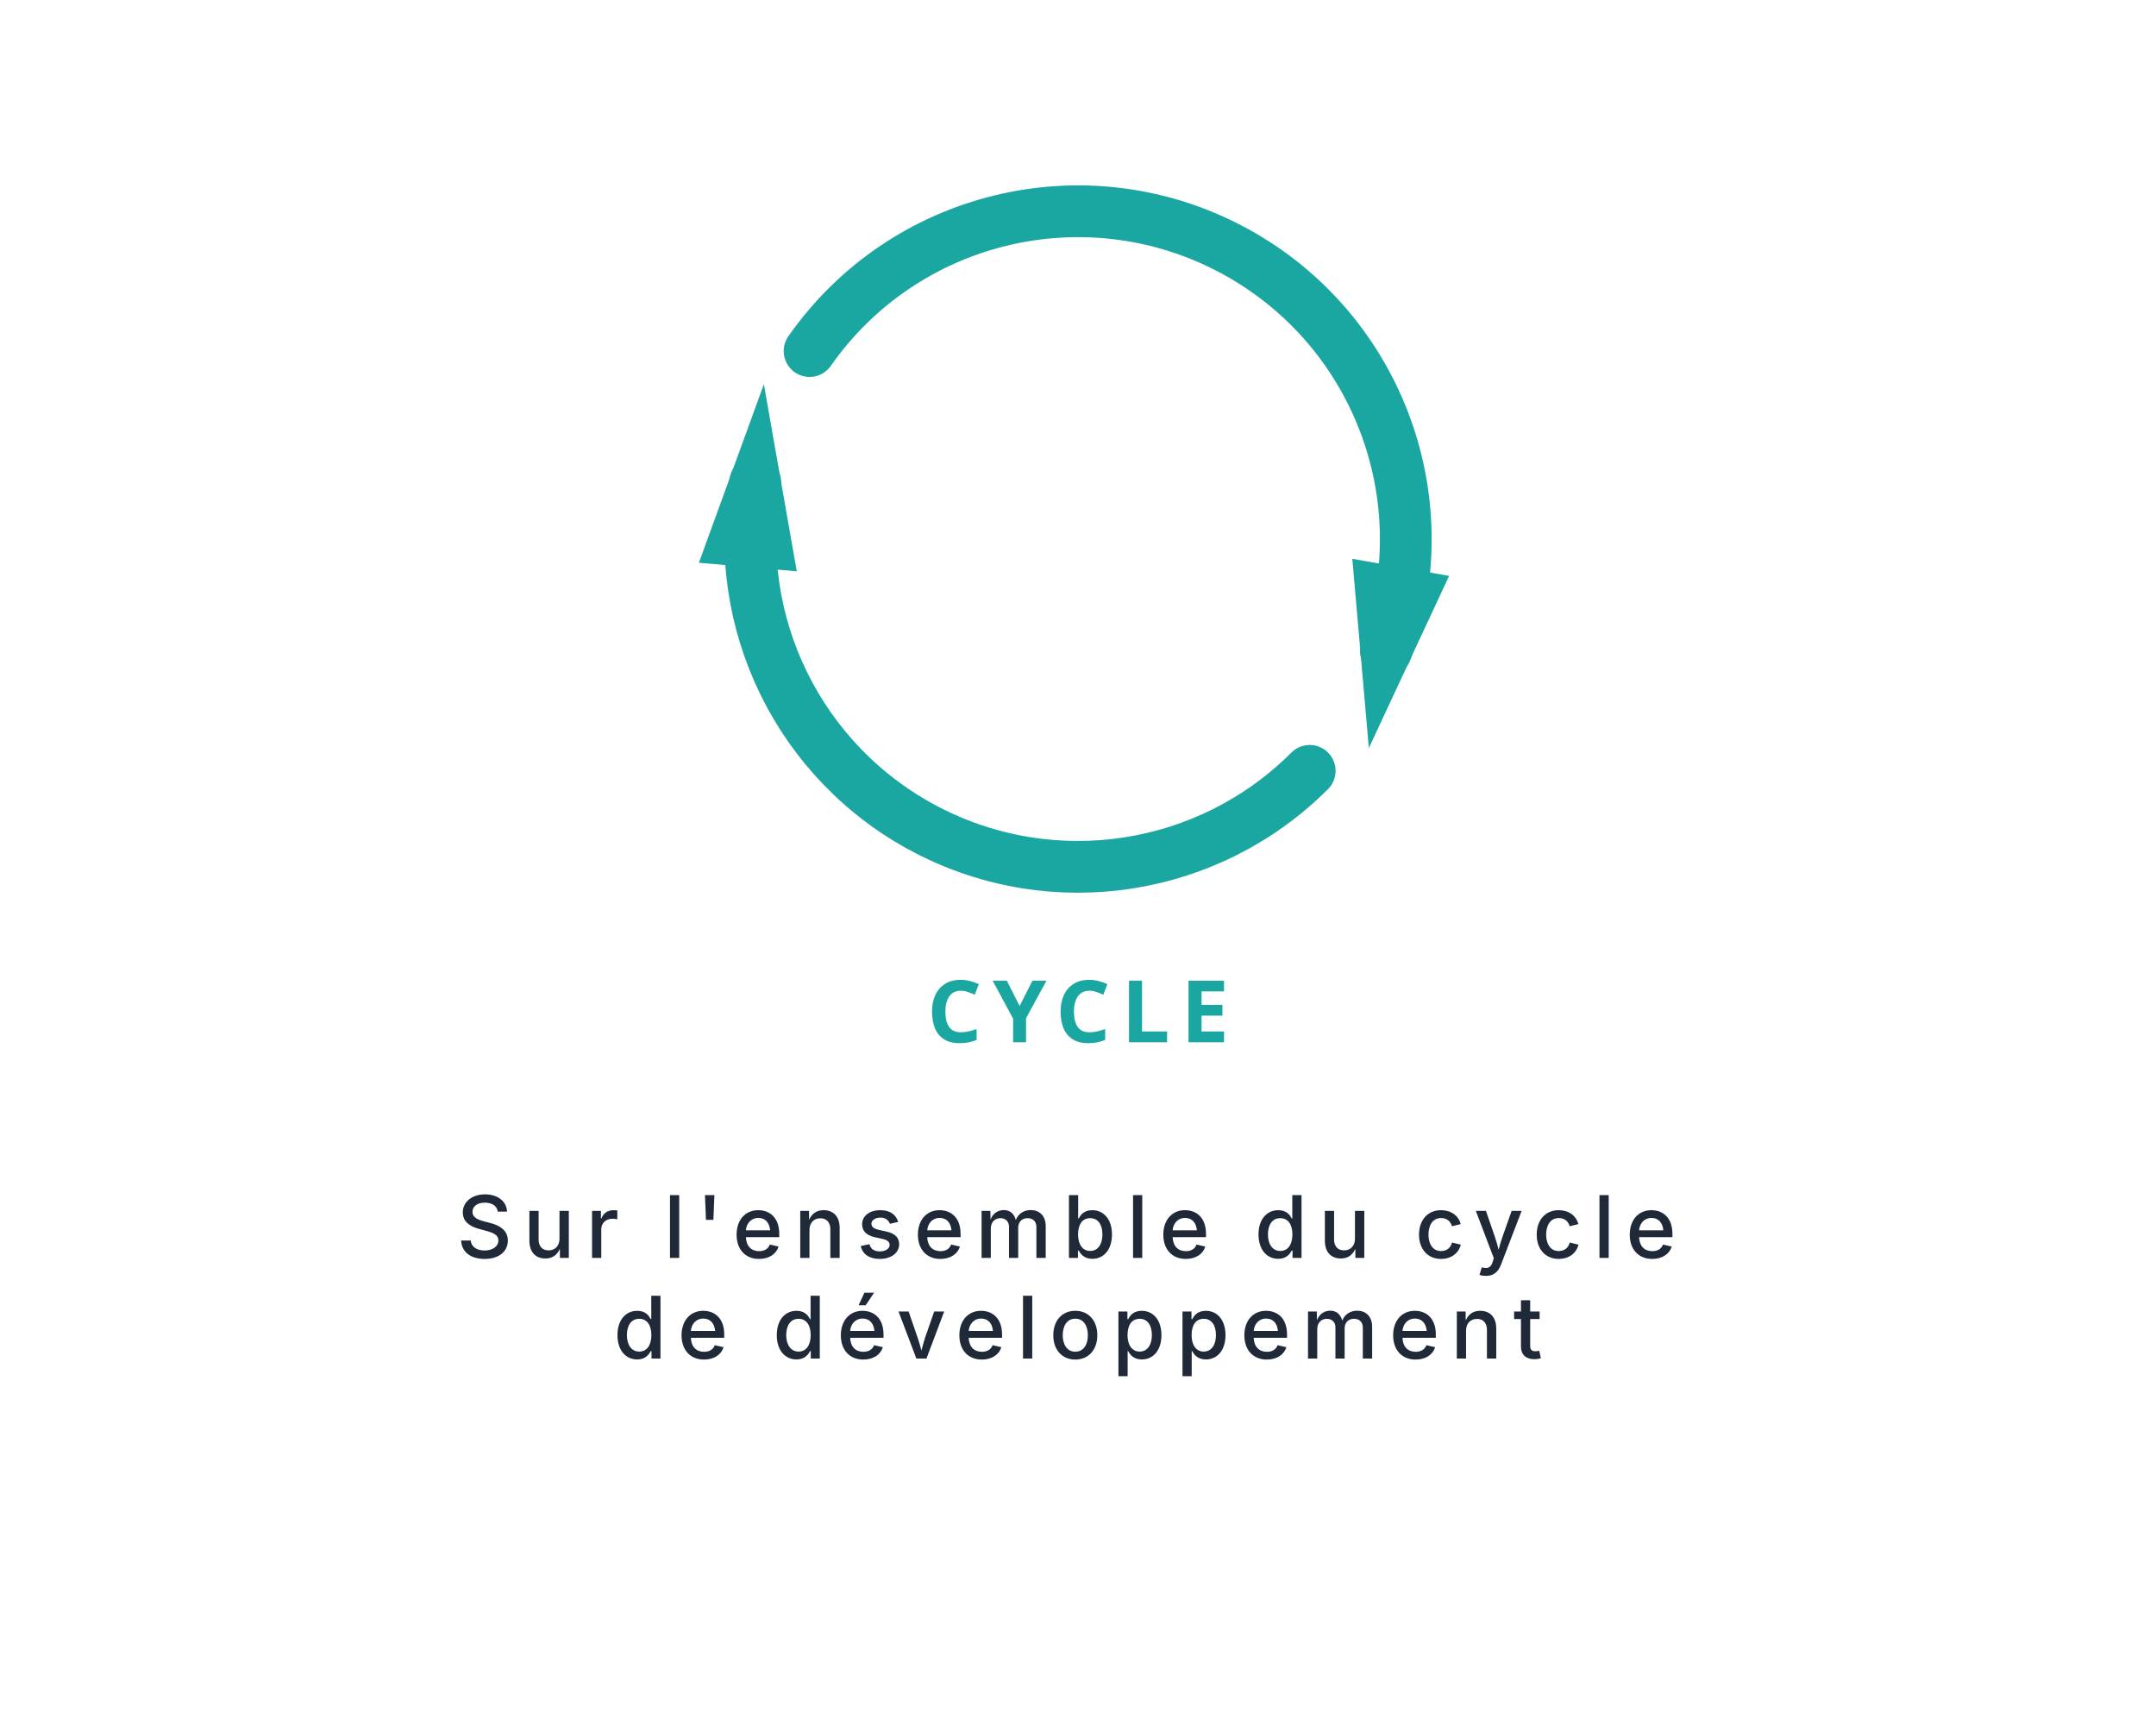
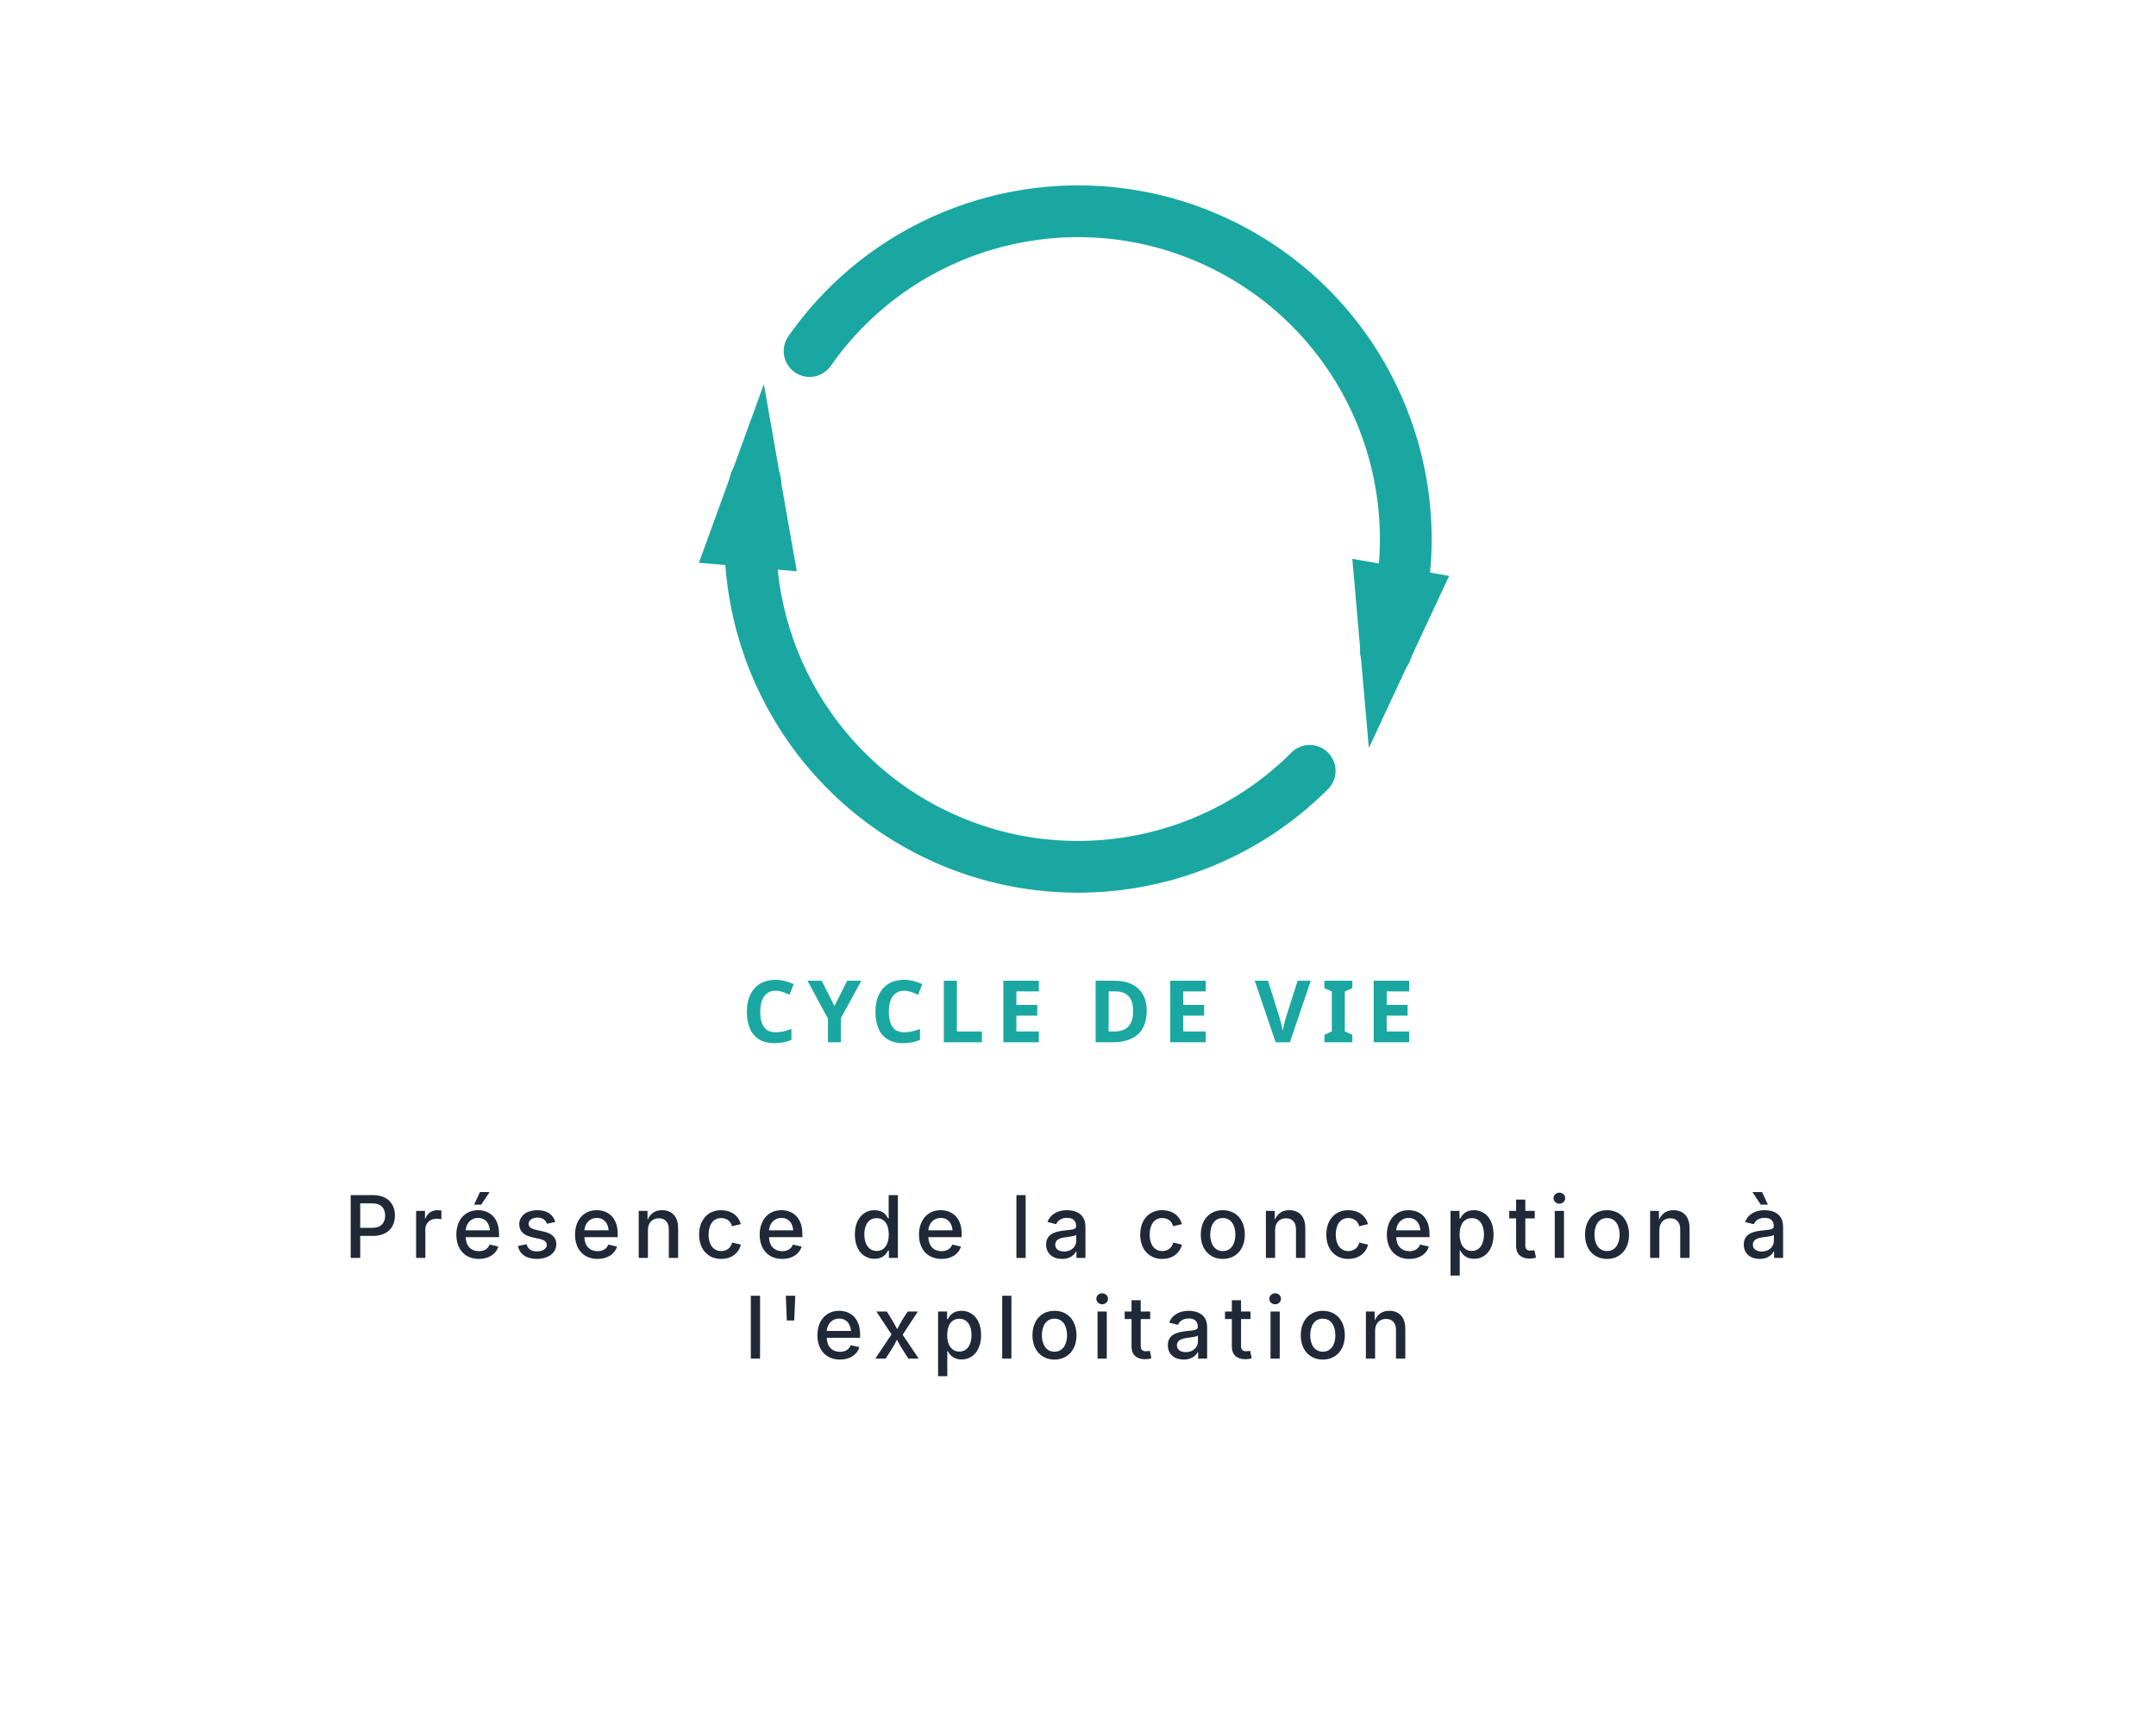
<svg xmlns="http://www.w3.org/2000/svg" viewBox="0 0 300 240" width="300" height="240">
  <rect x="0" y="0" width="300" height="240" fill="none" />
  <g>
    <path d="M 112.65 48.84 A 45.6 45.6 0 0 1 192.85 90.60" fill="none" stroke="#1AA7A1" stroke-width="7.2" stroke-linecap="round" />
    <path d="M 182.24 107.24 A 45.6 45.6 0 0 1 105.09 67.08" fill="none" stroke="#1AA7A1" stroke-width="7.2" stroke-linecap="round" />
    <polygon points="190.47,104.07 201.64,80.12 188.17,77.74" fill="#1AA7A1" />
    <polygon points="106.29,53.45 97.25,78.29 110.87,79.48" fill="#1AA7A1" />
  </g>
-   <text x="150.0" y="145.0" text-anchor="middle" xml:space="preserve" style="font-family:'Montserrat';font-weight:700;letter-spacing:1.5px;" fill="#1AA7A1">CYCLE</text>
+   <text x="150.0" y="145.0" text-anchor="middle" xml:space="preserve" style="font-family:'Montserrat';font-weight:700;letter-spacing:1.5px;" fill="#1AA7A1">CYCLE DE VIE</text>
  <text x="150.0" y="175.0" text-anchor="middle" style="font-family:'Inter',Arial,sans-serif;font-weight:500;font-size:12;letter-spacing:1.5px;" fill="#1F2937">
-     <tspan x="150.0" dy="0">Sur l'ensemble du cycle</tspan>
-     <tspan x="150.0" dy="14">de développement</tspan>
+     <tspan x="150.0" dy="0">Présence de la conception à </tspan>
+     <tspan x="150.0" dy="14">l'exploitation</tspan>
  </text>
</svg>
